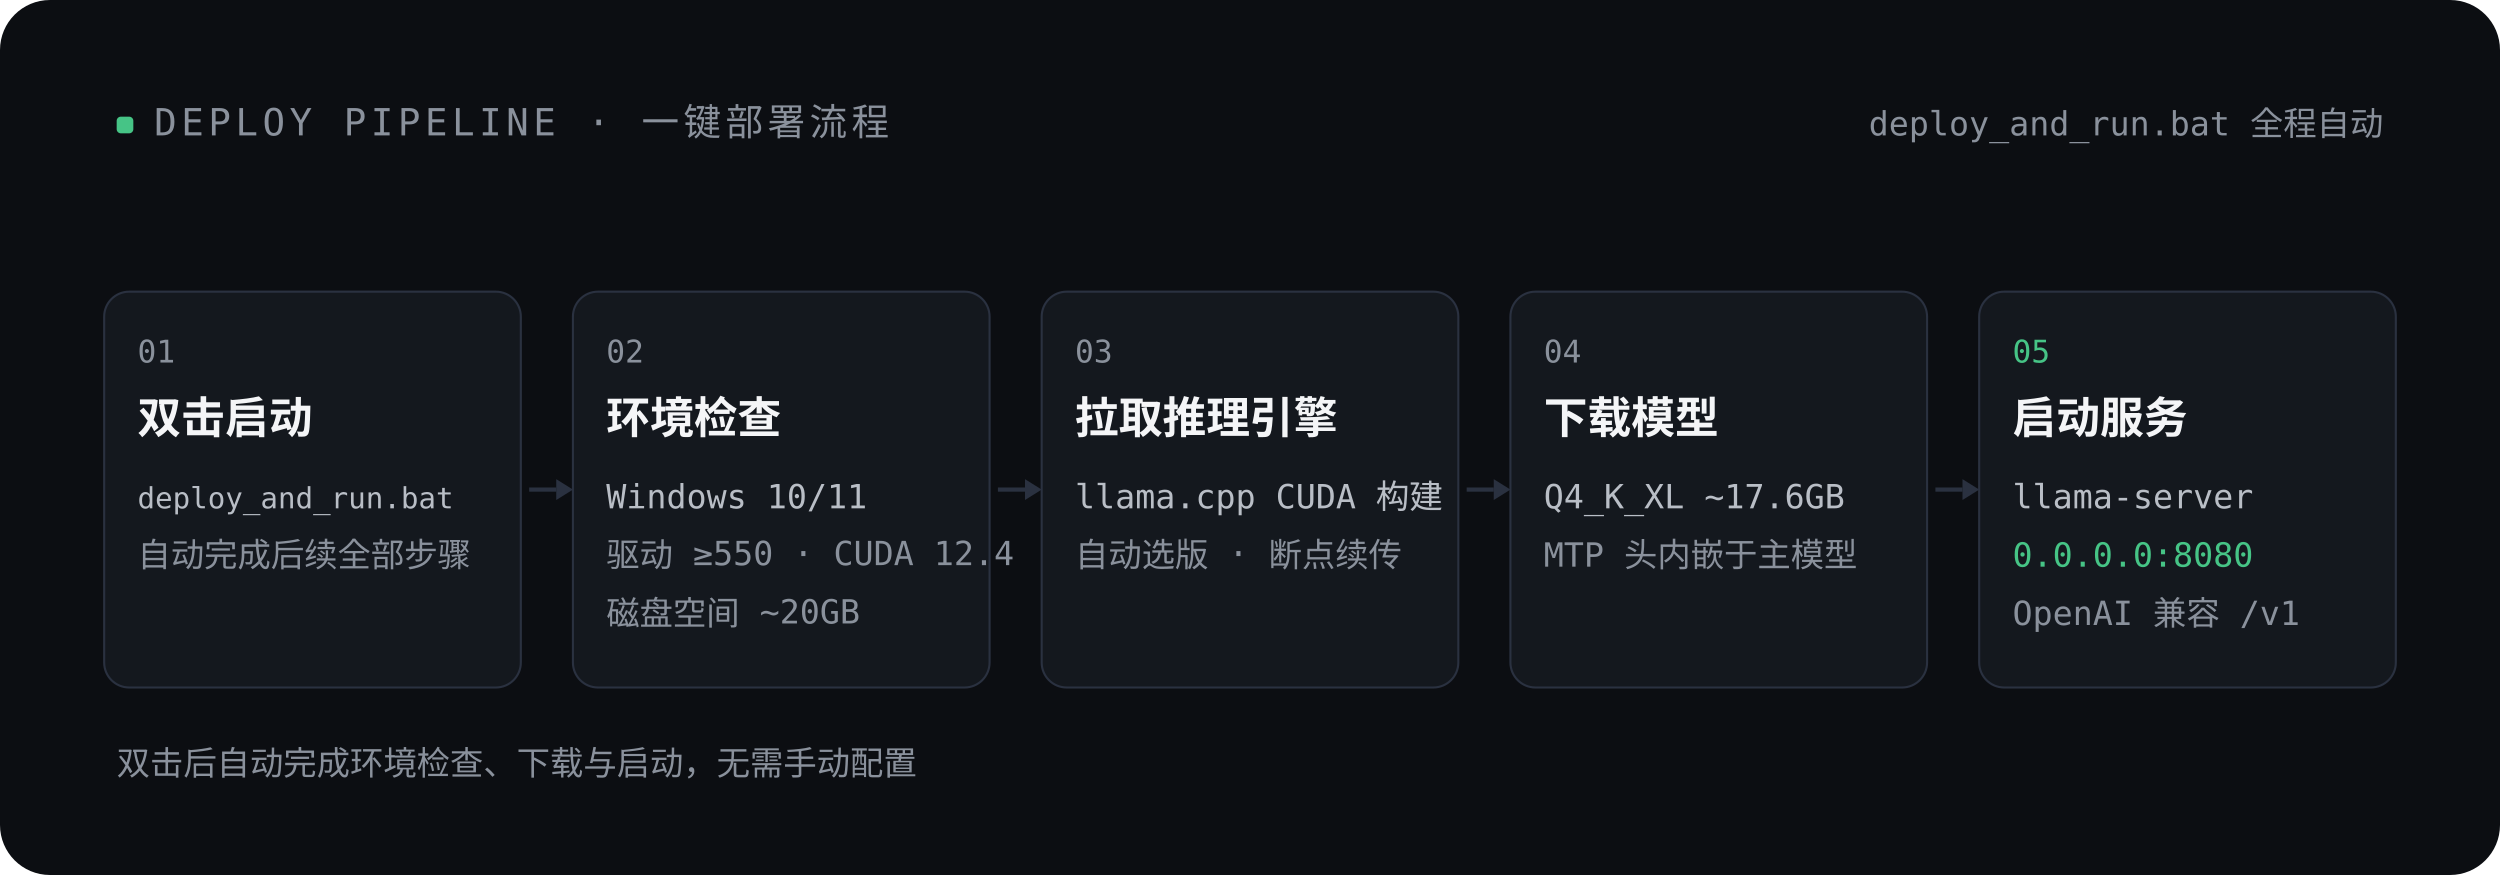
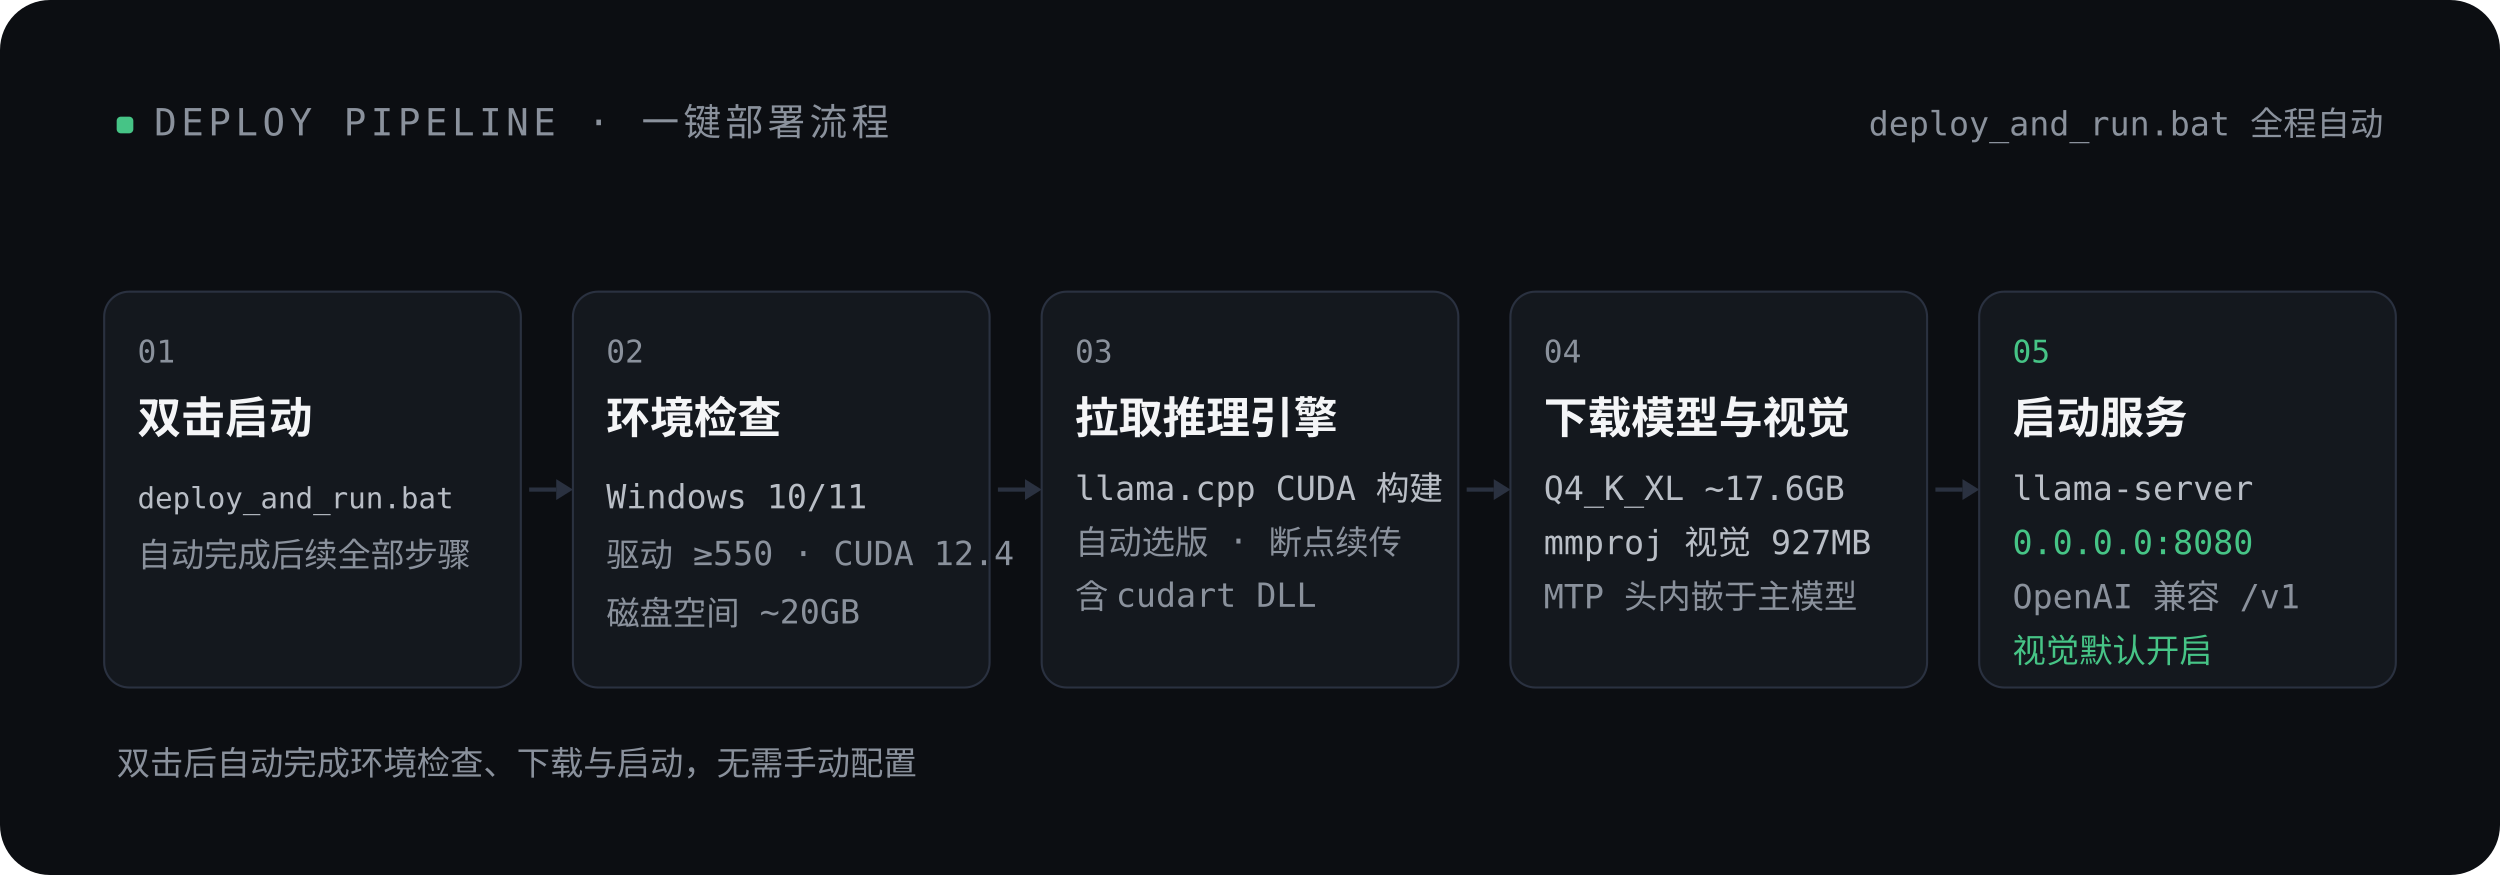
<svg xmlns="http://www.w3.org/2000/svg" width="1200" height="420" viewBox="0 0 1200 420" role="img" aria-labelledby="df-title df-desc">
  <defs>
    <style>
      .sans { font-family: -apple-system, BlinkMacSystemFont, 'Segoe UI', 'PingFang SC', 'Microsoft YaHei', sans-serif; }
      .mono { font-family: ui-monospace, SFMono-Regular, Menlo, Consolas, monospace; }
    </style>
  </defs>
  <rect width="1200" height="420" rx="24" fill="#0C0E12" />
  <rect x="56" y="56" width="8" height="8" rx="2" fill="#46C486" />
  <text x="74" y="65" class="mono" font-size="18" letter-spacing="0.12em" fill="#8A919C">DEPLOY PIPELINE · 一键部署流程</text>
  <text x="1144" y="65" class="mono" font-size="16" fill="#8A919C" text-anchor="end">deploy_and_run.bat 全程自动</text>
  <g id="arrows" stroke="#2A3140" stroke-width="2">
    <line x1="254" y1="235" x2="267" y2="235" />
    <line x1="479" y1="235" x2="492" y2="235" />
    <line x1="704" y1="235" x2="717" y2="235" />
    <line x1="929" y1="235" x2="942" y2="235" />
  </g>
  <g id="arrowheads" fill="#2A3140">
    <path d="M275 235 L267 230 L267 240 Z" />
    <path d="M500 235 L492 230 L492 240 Z" />
    <path d="M725 235 L717 230 L717 240 Z" />
    <path d="M950 235 L942 230 L942 240 Z" />
  </g>
  <g id="stage-01">
    <rect x="50" y="140" width="200" height="190" rx="12" fill="#14181E" stroke="#2A3140" />
    <text x="66" y="174" class="mono" font-size="15" fill="#8A919C">01</text>
    <text x="66" y="208" class="sans" font-size="21" font-weight="600" fill="#F4F5F7">双击启动</text>
    <text x="66" y="244" class="mono" font-size="14" fill="#B9BEC6">deploy_and_run.bat</text>
    <text x="66" y="272" class="mono" font-size="16" fill="#8A919C">自动完成后续全部步骤</text>
  </g>
  <g id="stage-02">
    <rect x="275" y="140" width="200" height="190" rx="12" fill="#14181E" stroke="#2A3140" />
    <text x="291" y="174" class="mono" font-size="15" fill="#8A919C">02</text>
    <text x="291" y="208" class="sans" font-size="21" font-weight="600" fill="#F4F5F7">环境检查</text>
    <text x="291" y="244" class="mono" font-size="16" fill="#B9BEC6">Windows 10/11</text>
    <text x="291" y="272" class="mono" font-size="16" fill="#8A919C">驱动 ≥550 · CUDA 12.4</text>
    <text x="291" y="300" class="mono" font-size="16" fill="#8A919C">磁盘空间 ~20GB</text>
  </g>
  <g id="stage-03">
    <rect x="500" y="140" width="200" height="190" rx="12" fill="#14181E" stroke="#2A3140" />
    <text x="516" y="174" class="mono" font-size="15" fill="#8A919C">03</text>
    <text x="516" y="208" class="sans" font-size="21" font-weight="600" fill="#F4F5F7">拉取推理引擎</text>
-     <text x="516" y="244" class="mono" font-size="16" fill="#B9BEC6">llama.cpp CUDA 构建</text>
-     <text x="516" y="272" class="mono" font-size="16" fill="#8A919C">自动选版 · 断点续传</text>
+     <text x="516" y="240" class="mono" font-size="16" fill="#B9BEC6">llama.cpp CUDA 构建</text>
+     <text x="516" y="266" class="mono" font-size="16" fill="#8A919C">自动选版 · 断点续传</text>
+     <text x="516" y="292" class="mono" font-size="16" fill="#8A919C">含 cudart DLL</text>
  </g>
  <g id="stage-04">
    <rect x="725" y="140" width="200" height="190" rx="12" fill="#14181E" stroke="#2A3140" />
    <text x="741" y="174" class="mono" font-size="15" fill="#8A919C">04</text>
-     <text x="741" y="208" class="sans" font-size="21" font-weight="600" fill="#F4F5F7">下载模型</text>
-     <text x="741" y="244" class="mono" font-size="16" fill="#B9BEC6">Q4_K_XL ~17.6GB</text>
-     <text x="741" y="272" class="mono" font-size="16" fill="#8A919C">MTP 头内嵌于主模型</text>
+     <text x="741" y="208" class="sans" font-size="21" font-weight="600" fill="#F4F5F7">下载模型与视觉</text>
+     <text x="741" y="240" class="mono" font-size="16" fill="#B9BEC6">Q4_K_XL ~17.6GB</text>
+     <text x="741" y="266" class="mono" font-size="16" fill="#B9BEC6">mmproj 视觉 927MB</text>
+     <text x="741" y="292" class="mono" font-size="16" fill="#8A919C">MTP 头内嵌于主模型</text>
  </g>
  <g id="stage-05">
    <rect x="950" y="140" width="200" height="190" rx="12" fill="#14181E" stroke="#2A3140" />
    <text x="966" y="174" class="mono" font-size="15" fill="#46C486">05</text>
    <text x="966" y="208" class="sans" font-size="21" font-weight="600" fill="#F4F5F7">启动服务</text>
-     <text x="966" y="244" class="mono" font-size="16" fill="#B9BEC6">llama-server</text>
-     <text x="966" y="272" class="mono" font-size="16" fill="#46C486">0.0.0.0:8080</text>
-     <text x="966" y="300" class="mono" font-size="16" fill="#8A919C">OpenAI 兼容 /v1</text>
+     <text x="966" y="240" class="mono" font-size="16" fill="#B9BEC6">llama-server</text>
+     <text x="966" y="266" class="mono" font-size="16" fill="#46C486">0.0.0.0:8080</text>
+     <text x="966" y="292" class="mono" font-size="16" fill="#8A919C">OpenAI 兼容 /v1</text>
+     <text x="966" y="318" class="mono" font-size="16" fill="#46C486">视觉默认开启</text>
  </g>
  <text x="56" y="372" class="mono" font-size="16" fill="#8A919C">双击后自动完成环境检查、下载与启动，无需手动配置</text>
</svg>
